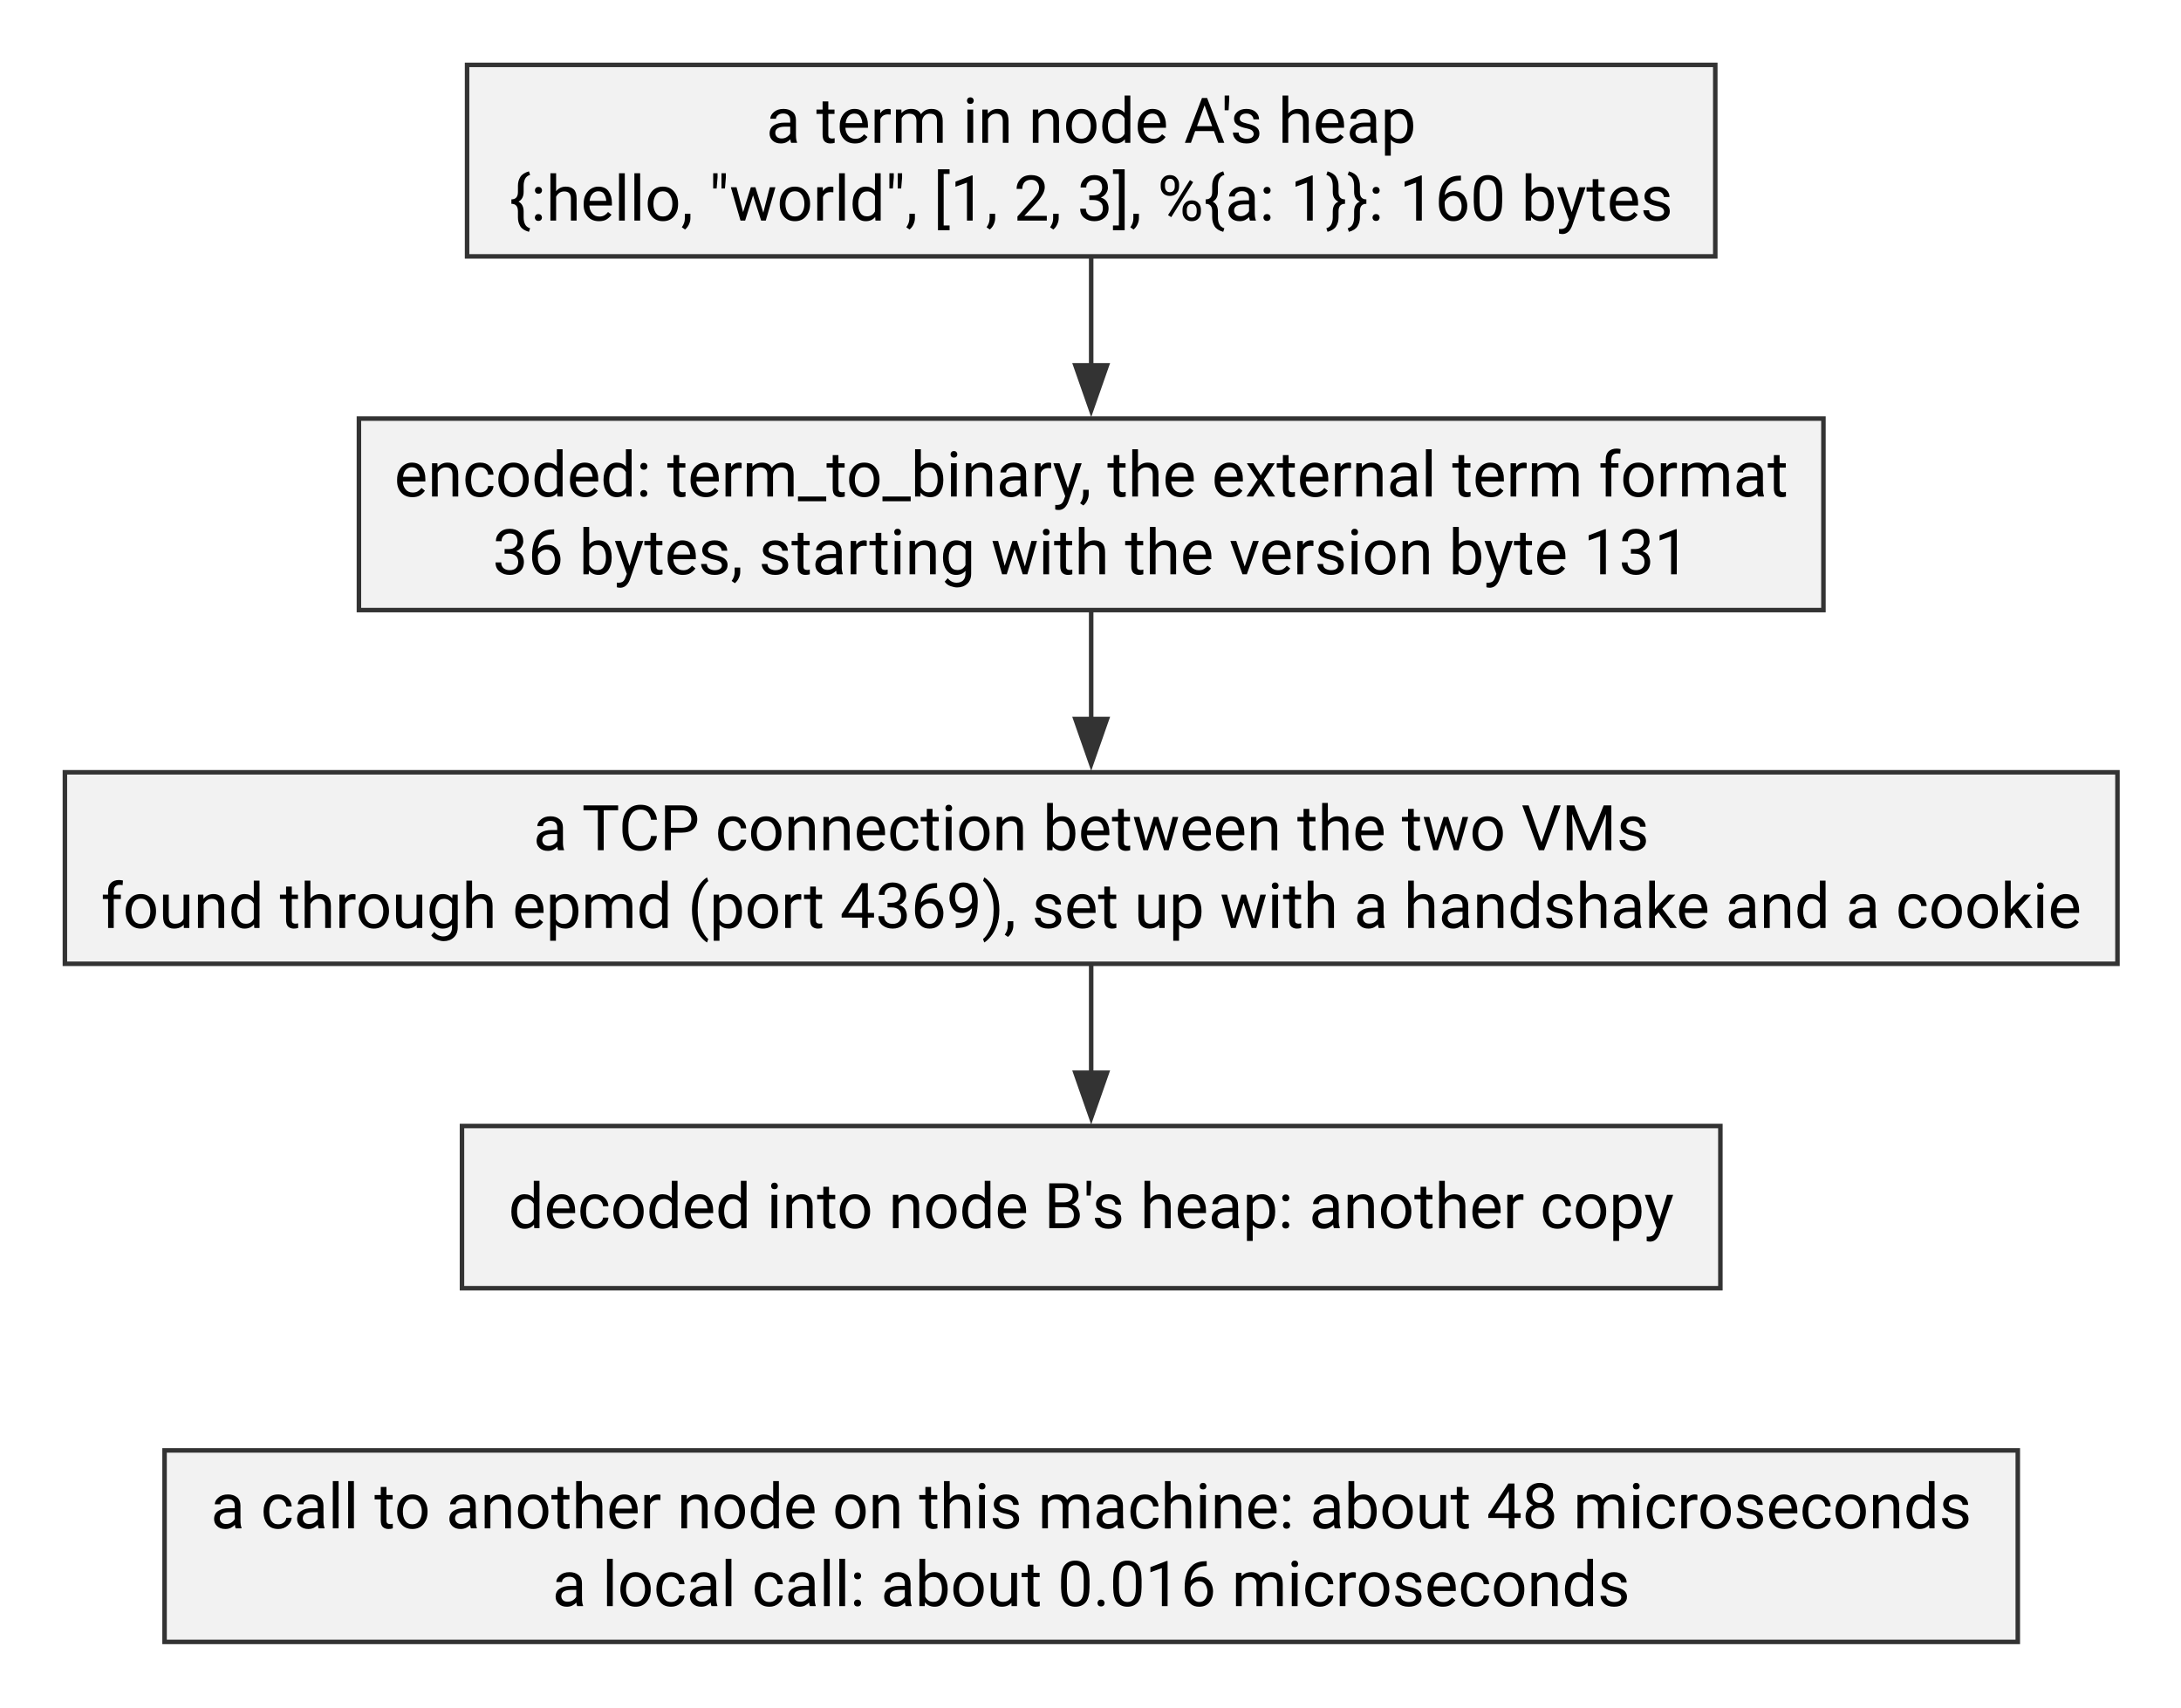
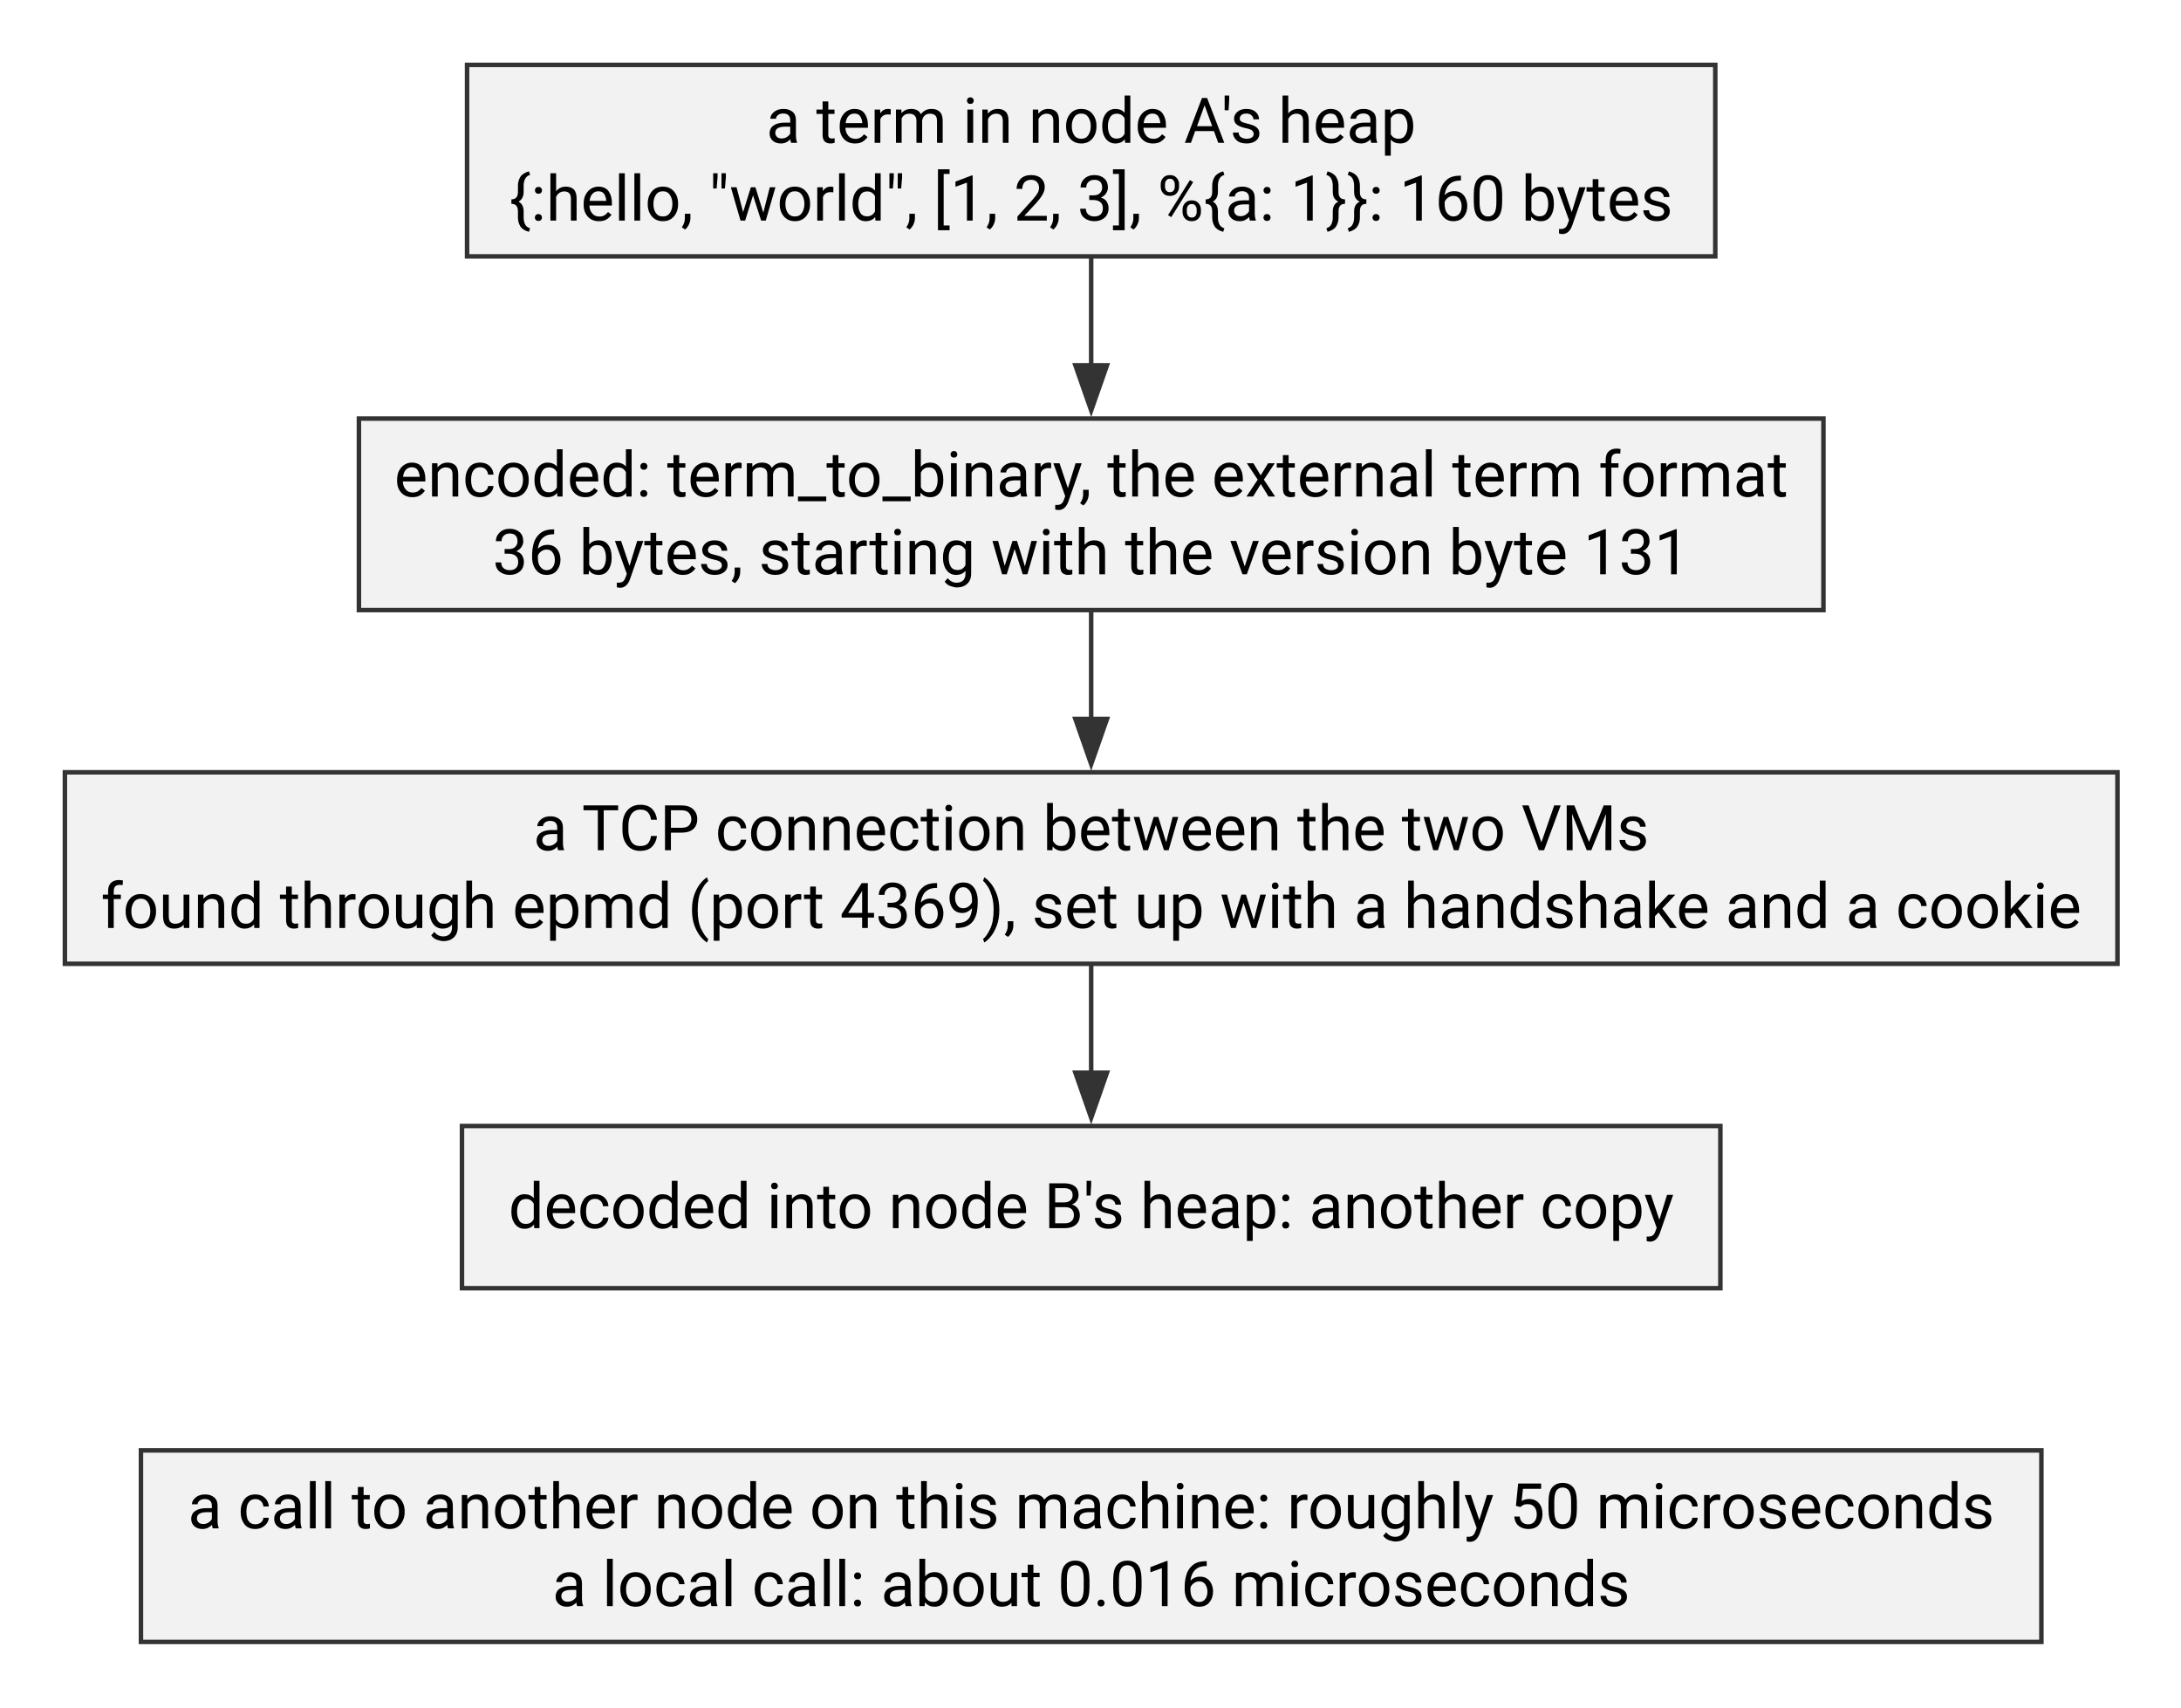
<svg xmlns="http://www.w3.org/2000/svg" width="484pt" height="379pt" viewBox="0.00 0.00 484.00 379.00">
  <g id="graph0" class="graph" transform="scale(1 1) rotate(0) translate(14.4 364.4)">
    <g id="node1" class="node">
      <polygon fill="#f2f2f2" stroke="#333333" points="366.25,-350 89.25,-350 89.25,-307.5 366.25,-307.5 366.25,-350" />
      <text xml:space="preserve" text-anchor="middle" x="227.75" y="-332.7" font-family="Roboto" font-size="14.00">a term in node A's heap</text>
      <text xml:space="preserve" text-anchor="middle" x="227.75" y="-315.45" font-family="Roboto" font-size="14.00">{:hello, "world", [1, 2, 3], %{a: 1}}: 160 bytes</text>
    </g>
    <g id="node2" class="node hl">
      <polygon fill="#f2f2f2" stroke="#333333" points="390.25,-271.5 65.25,-271.5 65.25,-229 390.25,-229 390.25,-271.5" />
      <text xml:space="preserve" text-anchor="middle" x="227.75" y="-254.2" font-family="Roboto" font-size="14.00">encoded: term_to_binary, the external term format</text>
      <text xml:space="preserve" text-anchor="middle" x="227.75" y="-236.95" font-family="Roboto" font-size="14.00">36 bytes, starting with the version byte 131</text>
    </g>
    <g id="edge1" class="edge">
      <path fill="none" stroke="#333333" d="M227.75,-307.25C227.75,-299.87 227.75,-291.37 227.75,-283.25" />
      <polygon fill="#333333" stroke="#333333" points="231.25,-283.32 227.75,-273.32 224.25,-283.32 231.25,-283.32" />
    </g>
    <g id="node3" class="node">
      <polygon fill="#f2f2f2" stroke="#333333" points="455.5,-193 0,-193 0,-150.5 455.5,-150.5 455.5,-193" />
      <text xml:space="preserve" text-anchor="middle" x="227.75" y="-175.7" font-family="Roboto" font-size="14.00">a TCP connection between the two VMs</text>
      <text xml:space="preserve" text-anchor="middle" x="227.75" y="-158.45" font-family="Roboto" font-size="14.00">found through epmd (port 4369), set up with a handshake and a cookie</text>
    </g>
    <g id="edge2" class="edge">
      <path fill="none" stroke="#333333" d="M227.75,-228.75C227.75,-221.37 227.75,-212.87 227.75,-204.75" />
      <polygon fill="#333333" stroke="#333333" points="231.25,-204.82 227.75,-194.82 224.25,-204.82 231.25,-204.82" />
    </g>
    <g id="node4" class="node">
      <polygon fill="#f2f2f2" stroke="#333333" points="367.38,-114.5 88.12,-114.5 88.12,-78.5 367.38,-78.5 367.38,-114.5" />
      <text xml:space="preserve" text-anchor="middle" x="227.75" y="-91.83" font-family="Roboto" font-size="14.00">decoded into node B's heap: another copy</text>
    </g>
    <g id="edge3" class="edge">
      <path fill="none" stroke="#333333" d="M227.75,-150.35C227.75,-142.84 227.75,-134.19 227.75,-126.09" />
      <polygon fill="#333333" stroke="#333333" points="231.25,-126.33 227.75,-116.33 224.25,-126.33 231.25,-126.33" />
    </g>
    <g id="node5" class="node dim">
-       <polygon fill="#f2f2f2" stroke="#333333" points="433.38,-42.5 22.12,-42.5 22.12,0 433.38,0 433.38,-42.5" />
-       <text xml:space="preserve" text-anchor="middle" x="227.75" y="-25.2" font-family="Roboto" font-size="14.00">a call to another node on this machine: about 48 microseconds</text>
+       <polygon fill="#f2f2f2" stroke="#333333" points="438.62,-42.5 16.88,-42.5 16.88,0 438.62,0 438.62,-42.5" />
+       <text xml:space="preserve" text-anchor="middle" x="227.75" y="-25.2" font-family="Roboto" font-size="14.00">a call to another node on this machine: roughly 50 microseconds</text>
      <text xml:space="preserve" text-anchor="middle" x="227.75" y="-7.95" font-family="Roboto" font-size="14.00">a local call: about 0.016 microseconds</text>
    </g>
  </g>
</svg>
